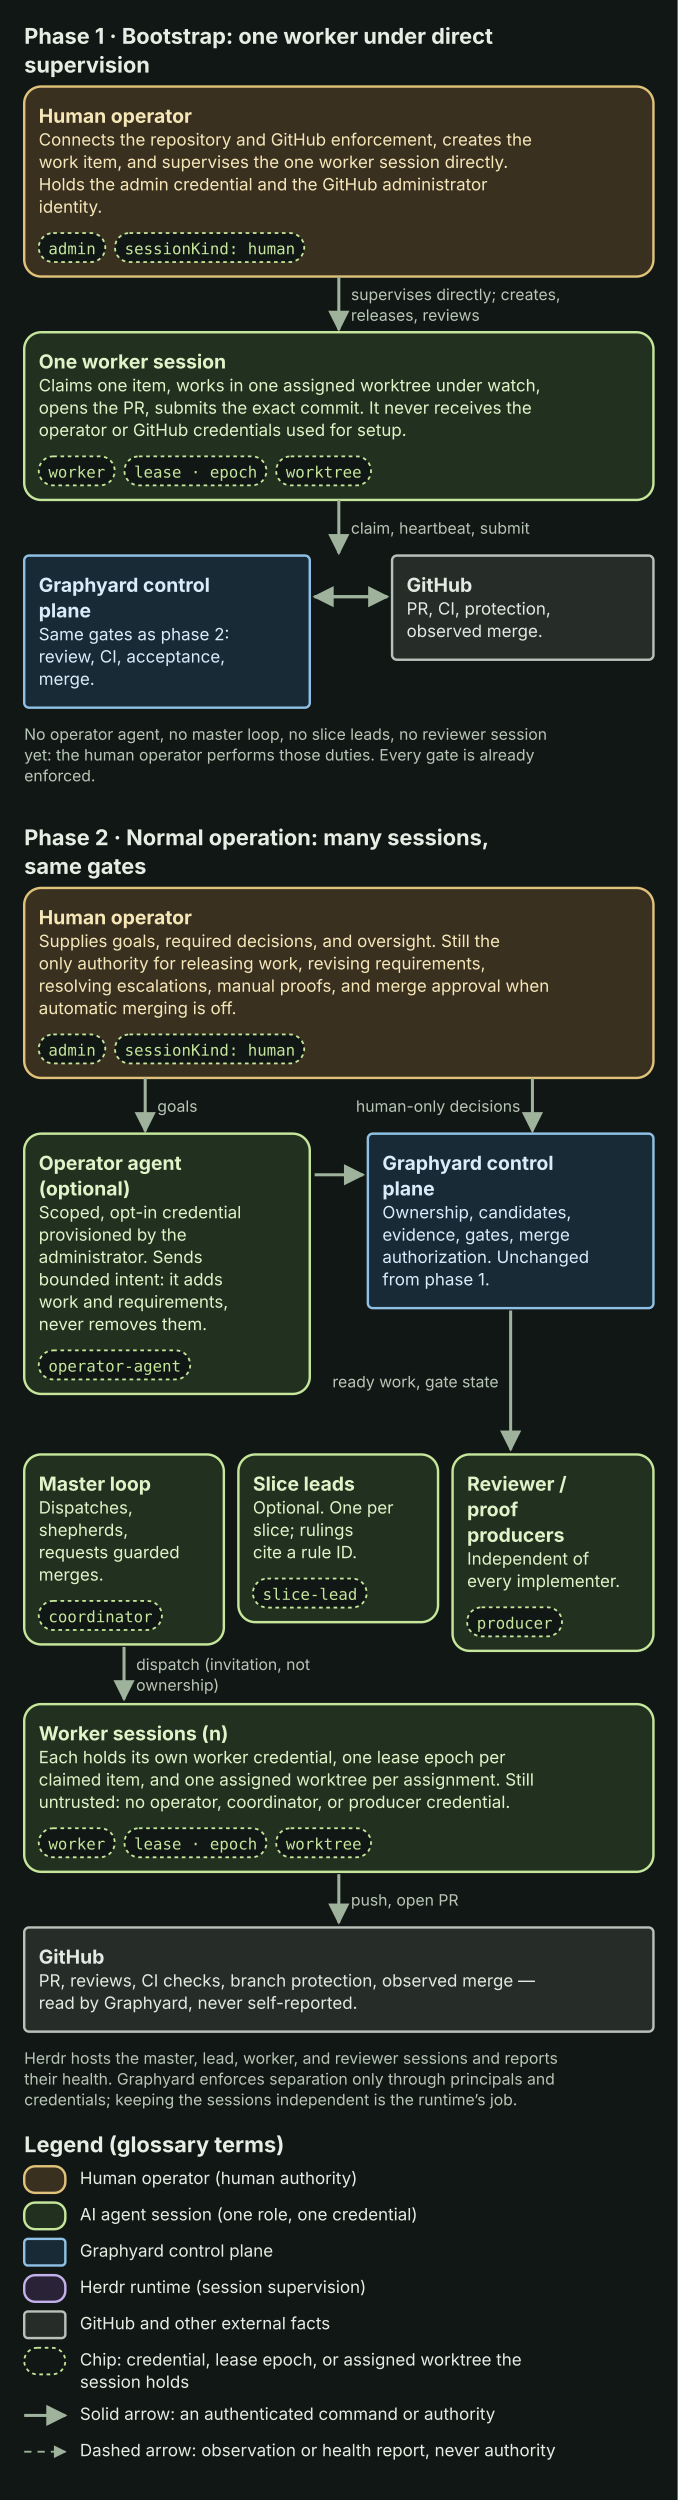
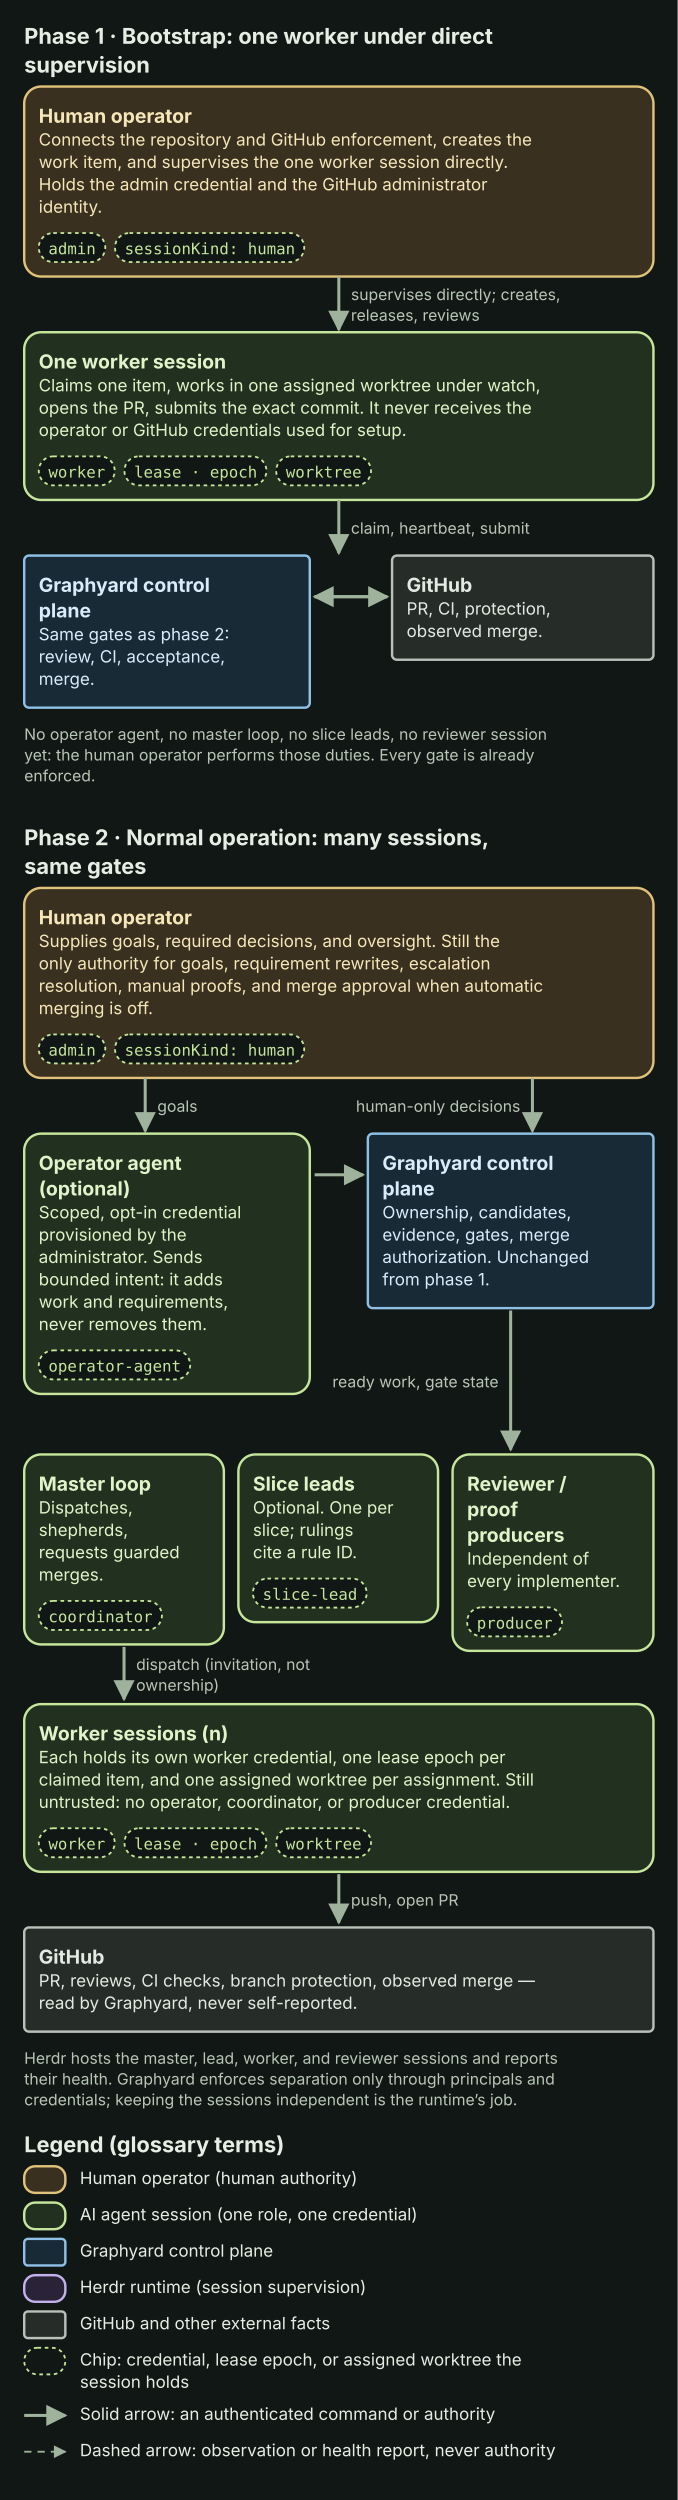
<svg xmlns="http://www.w3.org/2000/svg" viewBox="0 0 560 2066" width="560" height="2066" role="img" aria-labelledby="title desc" font-family="Inter, &quot;Segoe UI&quot;, Roboto, &quot;Helvetica Neue&quot;, Arial, &quot;Liberation Sans&quot;, ui-sans-serif, system-ui, -apple-system, sans-serif">
  <defs>
    <marker id="arrow" viewBox="0 0 10 10" refX="9" refY="5" markerWidth="7" markerHeight="7" orient="auto-start-reverse">
      <path d="M0 0 L10 5 L0 10 z" fill="#9fb39c" />
    </marker>
  </defs>
  <rect width="560" height="2066" fill="#111714" />
  <text x="20" y="36.2" font-size="18" font-weight="700" fill="#e6ede4" text-anchor="start">Phase 1 · Bootstrap: one worker under direct</text>
  <text x="20" y="60.0" font-size="18" font-weight="700" fill="#e6ede4" text-anchor="start">supervision</text>
  <rect x="20" y="71.52" width="520" height="157.0" rx="14" fill="#3a3020" stroke="#e0c27a" stroke-width="2" />
  <text x="32" y="101.5" font-size="16" font-weight="650" fill="#f6e7b8" text-anchor="start">Human operator</text>
  <text x="32" y="120.3" font-size="14" font-weight="400" fill="#f6e7b8" text-anchor="start">Connects the repository and GitHub enforcement, creates the</text>
  <text x="32" y="138.8" font-size="14" font-weight="400" fill="#f6e7b8" text-anchor="start">work item, and supervises the one worker session directly.</text>
  <text x="32" y="157.3" font-size="14" font-weight="400" fill="#f6e7b8" text-anchor="start">Holds the admin credential and the GitHub administrator</text>
  <text x="32" y="175.8" font-size="14" font-weight="400" fill="#f6e7b8" text-anchor="start">identity.</text>
  <rect x="32" y="192.56" width="55.0" height="24" rx="12" fill="#111714" stroke="#c5e69b" stroke-width="1.5" stroke-dasharray="3 3" />
  <text x="40" y="210.1" font-size="13" font-weight="400" fill="#c5e69b" text-anchor="start" font-family="ui-monospace, SFMono-Regular, Menlo, monospace">admin</text>
  <rect x="95" y="192.56" width="156.4" height="24" rx="12" fill="#111714" stroke="#c5e69b" stroke-width="1.5" stroke-dasharray="3 3" />
  <text x="103" y="210.1" font-size="13" font-weight="400" fill="#c5e69b" text-anchor="start" font-family="ui-monospace, SFMono-Regular, Menlo, monospace">sessionKind: human</text>
  <line x1="280" y1="228.56" x2="280" y2="272.56" stroke="#9fb39c" stroke-width="2.5" marker-end="url(#arrow)" />
  <text x="290" y="248.0" font-size="13" font-weight="400" fill="#b8c6b7" text-anchor="start">supervises directly; creates,</text>
  <text x="290" y="265.1" font-size="13" font-weight="400" fill="#b8c6b7" text-anchor="start">releases, reviews</text>
  <rect x="20" y="274.56" width="520" height="138.6" rx="14" fill="#22311f" stroke="#c5e69b" stroke-width="2" />
  <text x="32" y="304.5" font-size="16" font-weight="650" fill="#e1f3c8" text-anchor="start">One worker session</text>
  <text x="32" y="323.4" font-size="14" font-weight="400" fill="#e1f3c8" text-anchor="start">Claims one item, works in one assigned worktree under watch,</text>
  <text x="32" y="341.9" font-size="14" font-weight="400" fill="#e1f3c8" text-anchor="start">opens the PR, submits the exact commit. It never receives the</text>
  <text x="32" y="360.3" font-size="14" font-weight="400" fill="#e1f3c8" text-anchor="start">operator or GitHub credentials used for setup.</text>
  <rect x="32" y="377.12" width="62.8" height="24" rx="12" fill="#111714" stroke="#c5e69b" stroke-width="1.5" stroke-dasharray="3 3" />
  <text x="40" y="394.7" font-size="13" font-weight="400" fill="#c5e69b" text-anchor="start" font-family="ui-monospace, SFMono-Regular, Menlo, monospace">worker</text>
  <rect x="102.8" y="377.12" width="117.4" height="24" rx="12" fill="#111714" stroke="#c5e69b" stroke-width="1.5" stroke-dasharray="3 3" />
  <text x="110.8" y="394.7" font-size="13" font-weight="400" fill="#c5e69b" text-anchor="start" font-family="ui-monospace, SFMono-Regular, Menlo, monospace">lease · epoch</text>
  <rect x="228.2" y="377.12" width="78.4" height="24" rx="12" fill="#111714" stroke="#c5e69b" stroke-width="1.5" stroke-dasharray="3 3" />
  <text x="236.2" y="394.7" font-size="13" font-weight="400" fill="#c5e69b" text-anchor="start" font-family="ui-monospace, SFMono-Regular, Menlo, monospace">worktree</text>
  <line x1="280" y1="413.12" x2="280" y2="457.12" stroke="#9fb39c" stroke-width="2.5" marker-end="url(#arrow)" />
  <text x="290" y="441.1" font-size="13" font-weight="400" fill="#b8c6b7" text-anchor="start">claim, heartbeat, submit</text>
  <rect x="20" y="459.12" width="236" height="125.7" rx="4" fill="#182a36" stroke="#8fc1e6" stroke-width="2" />
  <text x="32" y="489.1" font-size="16" font-weight="650" fill="#d8ecf9" text-anchor="start">Graphyard control</text>
  <text x="32" y="510.2" font-size="16" font-weight="650" fill="#d8ecf9" text-anchor="start">plane</text>
  <text x="32" y="529.1" font-size="14" font-weight="400" fill="#d8ecf9" text-anchor="start">Same gates as phase 2:</text>
  <text x="32" y="547.5" font-size="14" font-weight="400" fill="#d8ecf9" text-anchor="start">review, CI, acceptance,</text>
  <text x="32" y="566.0" font-size="14" font-weight="400" fill="#d8ecf9" text-anchor="start">merge.</text>
  <rect x="324" y="459.12" width="216" height="86.1" rx="4" fill="#262d28" stroke="#b8c2bb" stroke-width="2" />
  <text x="336" y="489.1" font-size="16" font-weight="650" fill="#e3e9e3" text-anchor="start">GitHub</text>
  <text x="336" y="507.9" font-size="14" font-weight="400" fill="#e3e9e3" text-anchor="start">PR, CI, protection,</text>
  <text x="336" y="526.4" font-size="14" font-weight="400" fill="#e3e9e3" text-anchor="start">observed merge.</text>
  <line x1="260" y1="493.12" x2="320" y2="493.12" stroke="#9fb39c" stroke-width="2.5" marker-end="url(#arrow)" />
  <line x1="320" y1="493.12" x2="260" y2="493.12" stroke="#9fb39c" stroke-width="2.5" marker-end="url(#arrow)" />
  <text x="20" y="611.4" font-size="13" font-weight="400" fill="#b8c6b7" text-anchor="start">No operator agent, no master loop, no slice leads, no reviewer session</text>
  <text x="20" y="628.5" font-size="13" font-weight="400" fill="#b8c6b7" text-anchor="start">yet: the human operator performs those duties. Every gate is already</text>
  <text x="20" y="645.7" font-size="13" font-weight="400" fill="#b8c6b7" text-anchor="start">enforced.</text>
  <text x="20" y="698.5" font-size="18" font-weight="700" fill="#e6ede4" text-anchor="start">Phase 2 · Normal operation: many sessions,</text>
  <text x="20" y="722.2" font-size="18" font-weight="700" fill="#e6ede4" text-anchor="start">same gates</text>
  <rect x="20" y="733.8" width="520" height="157.0" rx="14" fill="#3a3020" stroke="#e0c27a" stroke-width="2" />
  <text x="32" y="763.8" font-size="16" font-weight="650" fill="#f6e7b8" text-anchor="start">Human operator</text>
  <text x="32" y="782.6" font-size="14" font-weight="400" fill="#f6e7b8" text-anchor="start">Supplies goals, required decisions, and oversight. Still the</text>
-   <text x="32" y="801.1" font-size="14" font-weight="400" fill="#f6e7b8" text-anchor="start">only authority for releasing work, revising requirements,</text>
-   <text x="32" y="819.6" font-size="14" font-weight="400" fill="#f6e7b8" text-anchor="start">resolving escalations, manual proofs, and merge approval when</text>
-   <text x="32" y="838.1" font-size="14" font-weight="400" fill="#f6e7b8" text-anchor="start">automatic merging is off.</text>
+   <text x="32" y="801.1" font-size="14" font-weight="400" fill="#f6e7b8" text-anchor="start">only authority for goals, requirement rewrites, escalation</text>
+   <text x="32" y="819.6" font-size="14" font-weight="400" fill="#f6e7b8" text-anchor="start">resolution, manual proofs, and merge approval when automatic</text>
+   <text x="32" y="838.1" font-size="14" font-weight="400" fill="#f6e7b8" text-anchor="start">merging is off.</text>
  <rect x="32" y="854.84" width="55.0" height="24" rx="12" fill="#111714" stroke="#c5e69b" stroke-width="1.5" stroke-dasharray="3 3" />
  <text x="40" y="872.4" font-size="13" font-weight="400" fill="#c5e69b" text-anchor="start" font-family="ui-monospace, SFMono-Regular, Menlo, monospace">admin</text>
  <rect x="95" y="854.84" width="156.4" height="24" rx="12" fill="#111714" stroke="#c5e69b" stroke-width="1.5" stroke-dasharray="3 3" />
  <text x="103" y="872.4" font-size="13" font-weight="400" fill="#c5e69b" text-anchor="start" font-family="ui-monospace, SFMono-Regular, Menlo, monospace">sessionKind: human</text>
  <line x1="120" y1="890.84" x2="120" y2="934.84" stroke="#9fb39c" stroke-width="2.5" marker-end="url(#arrow)" />
  <text x="130" y="918.8" font-size="13" font-weight="400" fill="#b8c6b7" text-anchor="start">goals</text>
  <line x1="440" y1="890.84" x2="440" y2="934.84" stroke="#9fb39c" stroke-width="2.5" marker-end="url(#arrow)" />
  <text x="430" y="918.8" font-size="13" font-weight="400" fill="#b8c6b7" text-anchor="end">human-only decisions</text>
  <rect x="20" y="936.84" width="236" height="215.1" rx="14" fill="#22311f" stroke="#c5e69b" stroke-width="2" />
  <text x="32" y="966.8" font-size="16" font-weight="650" fill="#e1f3c8" text-anchor="start">Operator agent</text>
  <text x="32" y="987.9" font-size="16" font-weight="650" fill="#e1f3c8" text-anchor="start">(optional)</text>
  <text x="32" y="1006.8" font-size="14" font-weight="400" fill="#e1f3c8" text-anchor="start">Scoped, opt-in credential</text>
  <text x="32" y="1025.3" font-size="14" font-weight="400" fill="#e1f3c8" text-anchor="start">provisioned by the</text>
  <text x="32" y="1043.7" font-size="14" font-weight="400" fill="#e1f3c8" text-anchor="start">administrator. Sends</text>
  <text x="32" y="1062.2" font-size="14" font-weight="400" fill="#e1f3c8" text-anchor="start">bounded intent: it adds</text>
  <text x="32" y="1080.7" font-size="14" font-weight="400" fill="#e1f3c8" text-anchor="start">work and requirements,</text>
  <text x="32" y="1099.2" font-size="14" font-weight="400" fill="#e1f3c8" text-anchor="start">never removes them.</text>
  <rect x="32" y="1115.96" width="125.2" height="24" rx="12" fill="#111714" stroke="#c5e69b" stroke-width="1.5" stroke-dasharray="3 3" />
  <text x="40" y="1133.5" font-size="13" font-weight="400" fill="#c5e69b" text-anchor="start" font-family="ui-monospace, SFMono-Regular, Menlo, monospace">operator-agent</text>
  <rect x="304" y="936.84" width="236" height="144.2" rx="4" fill="#182a36" stroke="#8fc1e6" stroke-width="2" />
  <text x="316" y="966.8" font-size="16" font-weight="650" fill="#d8ecf9" text-anchor="start">Graphyard control</text>
  <text x="316" y="987.9" font-size="16" font-weight="650" fill="#d8ecf9" text-anchor="start">plane</text>
  <text x="316" y="1006.8" font-size="14" font-weight="400" fill="#d8ecf9" text-anchor="start">Ownership, candidates,</text>
  <text x="316" y="1025.3" font-size="14" font-weight="400" fill="#d8ecf9" text-anchor="start">evidence, gates, merge</text>
  <text x="316" y="1043.7" font-size="14" font-weight="400" fill="#d8ecf9" text-anchor="start">authorization. Unchanged</text>
  <text x="316" y="1062.2" font-size="14" font-weight="400" fill="#d8ecf9" text-anchor="start">from phase 1.</text>
  <line x1="260" y1="970.84" x2="300" y2="970.84" stroke="#9fb39c" stroke-width="2.5" marker-end="url(#arrow)" />
  <rect x="20" y="1201.96" width="165" height="157.0" rx="14" fill="#22311f" stroke="#c5e69b" stroke-width="2" />
  <text x="32" y="1231.9" font-size="16" font-weight="650" fill="#e1f3c8" text-anchor="start">Master loop</text>
  <text x="32" y="1250.8" font-size="14" font-weight="400" fill="#e1f3c8" text-anchor="start">Dispatches,</text>
  <text x="32" y="1269.3" font-size="14" font-weight="400" fill="#e1f3c8" text-anchor="start">shepherds,</text>
  <text x="32" y="1287.7" font-size="14" font-weight="400" fill="#e1f3c8" text-anchor="start">requests guarded</text>
  <text x="32" y="1306.2" font-size="14" font-weight="400" fill="#e1f3c8" text-anchor="start">merges.</text>
  <rect x="32" y="1323" width="101.8" height="24" rx="12" fill="#111714" stroke="#c5e69b" stroke-width="1.5" stroke-dasharray="3 3" />
  <text x="40" y="1340.6" font-size="13" font-weight="400" fill="#c5e69b" text-anchor="start" font-family="ui-monospace, SFMono-Regular, Menlo, monospace">coordinator</text>
  <rect x="197" y="1201.96" width="165" height="138.6" rx="14" fill="#22311f" stroke="#c5e69b" stroke-width="2" />
  <text x="209" y="1231.9" font-size="16" font-weight="650" fill="#e1f3c8" text-anchor="start">Slice leads</text>
  <text x="209" y="1250.8" font-size="14" font-weight="400" fill="#e1f3c8" text-anchor="start">Optional. One per</text>
  <text x="209" y="1269.3" font-size="14" font-weight="400" fill="#e1f3c8" text-anchor="start">slice; rulings</text>
  <text x="209" y="1287.7" font-size="14" font-weight="400" fill="#e1f3c8" text-anchor="start">cite a rule ID.</text>
  <rect x="209" y="1304.52" width="94.0" height="24" rx="12" fill="#111714" stroke="#c5e69b" stroke-width="1.5" stroke-dasharray="3 3" />
  <text x="217" y="1322.1" font-size="13" font-weight="400" fill="#c5e69b" text-anchor="start" font-family="ui-monospace, SFMono-Regular, Menlo, monospace">slice-lead</text>
  <rect x="374" y="1201.96" width="166" height="162.3" rx="14" fill="#22311f" stroke="#c5e69b" stroke-width="2" />
  <text x="386" y="1231.9" font-size="16" font-weight="650" fill="#e1f3c8" text-anchor="start">Reviewer /</text>
  <text x="386" y="1253.0" font-size="16" font-weight="650" fill="#e1f3c8" text-anchor="start">proof</text>
  <text x="386" y="1274.2" font-size="16" font-weight="650" fill="#e1f3c8" text-anchor="start">producers</text>
  <text x="386" y="1293.0" font-size="14" font-weight="400" fill="#e1f3c8" text-anchor="start">Independent of</text>
  <text x="386" y="1311.5" font-size="14" font-weight="400" fill="#e1f3c8" text-anchor="start">every implementer.</text>
  <rect x="386" y="1328.28" width="78.4" height="24" rx="12" fill="#111714" stroke="#c5e69b" stroke-width="1.5" stroke-dasharray="3 3" />
  <text x="394" y="1345.9" font-size="13" font-weight="400" fill="#c5e69b" text-anchor="start" font-family="ui-monospace, SFMono-Regular, Menlo, monospace">producer</text>
  <line x1="422" y1="1083" x2="422" y2="1197.96" stroke="#9fb39c" stroke-width="2.5" marker-end="url(#arrow)" />
  <text x="412" y="1146.5" font-size="13" font-weight="400" fill="#b8c6b7" text-anchor="end">ready work, gate state</text>
  <rect x="20" y="1408.28" width="520" height="138.6" rx="14" fill="#22311f" stroke="#c5e69b" stroke-width="2" />
  <text x="32" y="1438.2" font-size="16" font-weight="650" fill="#e1f3c8" text-anchor="start">Worker sessions (n)</text>
  <text x="32" y="1457.1" font-size="14" font-weight="400" fill="#e1f3c8" text-anchor="start">Each holds its own worker credential, one lease epoch per</text>
  <text x="32" y="1475.6" font-size="14" font-weight="400" fill="#e1f3c8" text-anchor="start">claimed item, and one assigned worktree per assignment. Still</text>
  <text x="32" y="1494.1" font-size="14" font-weight="400" fill="#e1f3c8" text-anchor="start">untrusted: no operator, coordinator, or producer credential.</text>
  <rect x="32" y="1510.84" width="62.8" height="24" rx="12" fill="#111714" stroke="#c5e69b" stroke-width="1.5" stroke-dasharray="3 3" />
  <text x="40" y="1528.4" font-size="13" font-weight="400" fill="#c5e69b" text-anchor="start" font-family="ui-monospace, SFMono-Regular, Menlo, monospace">worker</text>
  <rect x="102.8" y="1510.84" width="117.4" height="24" rx="12" fill="#111714" stroke="#c5e69b" stroke-width="1.5" stroke-dasharray="3 3" />
  <text x="110.8" y="1528.4" font-size="13" font-weight="400" fill="#c5e69b" text-anchor="start" font-family="ui-monospace, SFMono-Regular, Menlo, monospace">lease · epoch</text>
  <rect x="228.2" y="1510.84" width="78.4" height="24" rx="12" fill="#111714" stroke="#c5e69b" stroke-width="1.5" stroke-dasharray="3 3" />
  <text x="236.2" y="1528.4" font-size="13" font-weight="400" fill="#c5e69b" text-anchor="start" font-family="ui-monospace, SFMono-Regular, Menlo, monospace">worktree</text>
  <line x1="102.5" y1="1361" x2="102.5" y2="1404.28" stroke="#9fb39c" stroke-width="2.5" marker-end="url(#arrow)" />
  <text x="112.5" y="1380.1" font-size="13" font-weight="400" fill="#b8c6b7" text-anchor="start">dispatch (invitation, not</text>
  <text x="112.5" y="1397.2" font-size="13" font-weight="400" fill="#b8c6b7" text-anchor="start">ownership)</text>
  <rect x="20" y="1592.84" width="520" height="86.1" rx="4" fill="#262d28" stroke="#b8c2bb" stroke-width="2" />
  <text x="32" y="1622.8" font-size="16" font-weight="650" fill="#e3e9e3" text-anchor="start">GitHub</text>
  <text x="32" y="1641.7" font-size="14" font-weight="400" fill="#e3e9e3" text-anchor="start">PR, reviews, CI checks, branch protection, observed merge —</text>
  <text x="32" y="1660.1" font-size="14" font-weight="400" fill="#e3e9e3" text-anchor="start">read by Graphyard, never self-reported.</text>
  <line x1="280" y1="1548.84" x2="280" y2="1588.84" stroke="#9fb39c" stroke-width="2.5" marker-end="url(#arrow)" />
  <text x="290" y="1574.8" font-size="13" font-weight="400" fill="#b8c6b7" text-anchor="start">push, open PR</text>
  <text x="20" y="1705.5" font-size="13" font-weight="400" fill="#b8c6b7" text-anchor="start">Herdr hosts the master, lead, worker, and reviewer sessions and reports</text>
  <text x="20" y="1722.7" font-size="13" font-weight="400" fill="#b8c6b7" text-anchor="start">their health. Graphyard enforces separation only through principals and</text>
  <text x="20" y="1739.8" font-size="13" font-weight="400" fill="#b8c6b7" text-anchor="start">credentials; keeping the sessions independent is the runtime’s job.</text>
  <text x="20" y="1778.6" font-size="18" font-weight="700" fill="#e6ede4" text-anchor="start">Legend (glossary terms)</text>
  <g transform="translate(0 1790.2)">
    <rect x="20" y="0" width="34" height="22" rx="9" fill="#3a3020" stroke="#e0c27a" stroke-width="2" />
  </g>
  <text x="66" y="1804.9" font-size="14" font-weight="400" fill="#e6ede4" text-anchor="start">Human operator (human authority)</text>
  <g transform="translate(0 1820.2)">
    <rect x="20" y="0" width="34" height="22" rx="9" fill="#22311f" stroke="#c5e69b" stroke-width="2" />
  </g>
  <text x="66" y="1834.9" font-size="14" font-weight="400" fill="#e6ede4" text-anchor="start">AI agent session (one role, one credential)</text>
  <g transform="translate(0 1850.2)">
    <rect x="20" y="0" width="34" height="22" rx="3" fill="#182a36" stroke="#8fc1e6" stroke-width="2" />
  </g>
  <text x="66" y="1864.9" font-size="14" font-weight="400" fill="#e6ede4" text-anchor="start">Graphyard control plane</text>
  <g transform="translate(0 1880.2)">
    <rect x="20" y="0" width="34" height="22" rx="9" fill="#2a2338" stroke="#c3b1ec" stroke-width="2" />
  </g>
  <text x="66" y="1894.9" font-size="14" font-weight="400" fill="#e6ede4" text-anchor="start">Herdr runtime (session supervision)</text>
  <g transform="translate(0 1910.2)">
    <rect x="20" y="0" width="34" height="22" rx="3" fill="#262d28" stroke="#b8c2bb" stroke-width="2" />
  </g>
  <text x="66" y="1924.9" font-size="14" font-weight="400" fill="#e6ede4" text-anchor="start">GitHub and other external facts</text>
  <g transform="translate(0 1940.2)">
    <rect x="20" y="0" width="34" height="22" rx="11" fill="#111714" stroke="#c5e69b" stroke-width="1.5" stroke-dasharray="3 3" />
  </g>
  <text x="66" y="1954.9" font-size="14" font-weight="400" fill="#e6ede4" text-anchor="start">Chip: credential, lease epoch, or assigned worktree the</text>
  <text x="66" y="1973.3" font-size="14" font-weight="400" fill="#e6ede4" text-anchor="start">session holds</text>
  <g transform="translate(0 1985.1)">
    <line x1="20" y1="11" x2="54" y2="11" stroke="#9fb39c" stroke-width="2.5" marker-end="url(#arrow)" />
  </g>
  <text x="66" y="1999.8" font-size="14" font-weight="400" fill="#e6ede4" text-anchor="start">Solid arrow: an authenticated command or authority</text>
  <g transform="translate(0 2015.1)">
    <line x1="20" y1="11" x2="54" y2="11" stroke="#9fb39c" stroke-width="1.5" stroke-dasharray="6 5" marker-end="url(#arrow)" />
  </g>
  <text x="66" y="2029.8" font-size="14" font-weight="400" fill="#e6ede4" text-anchor="start">Dashed arrow: observation or health report, never authority</text>
</svg>
